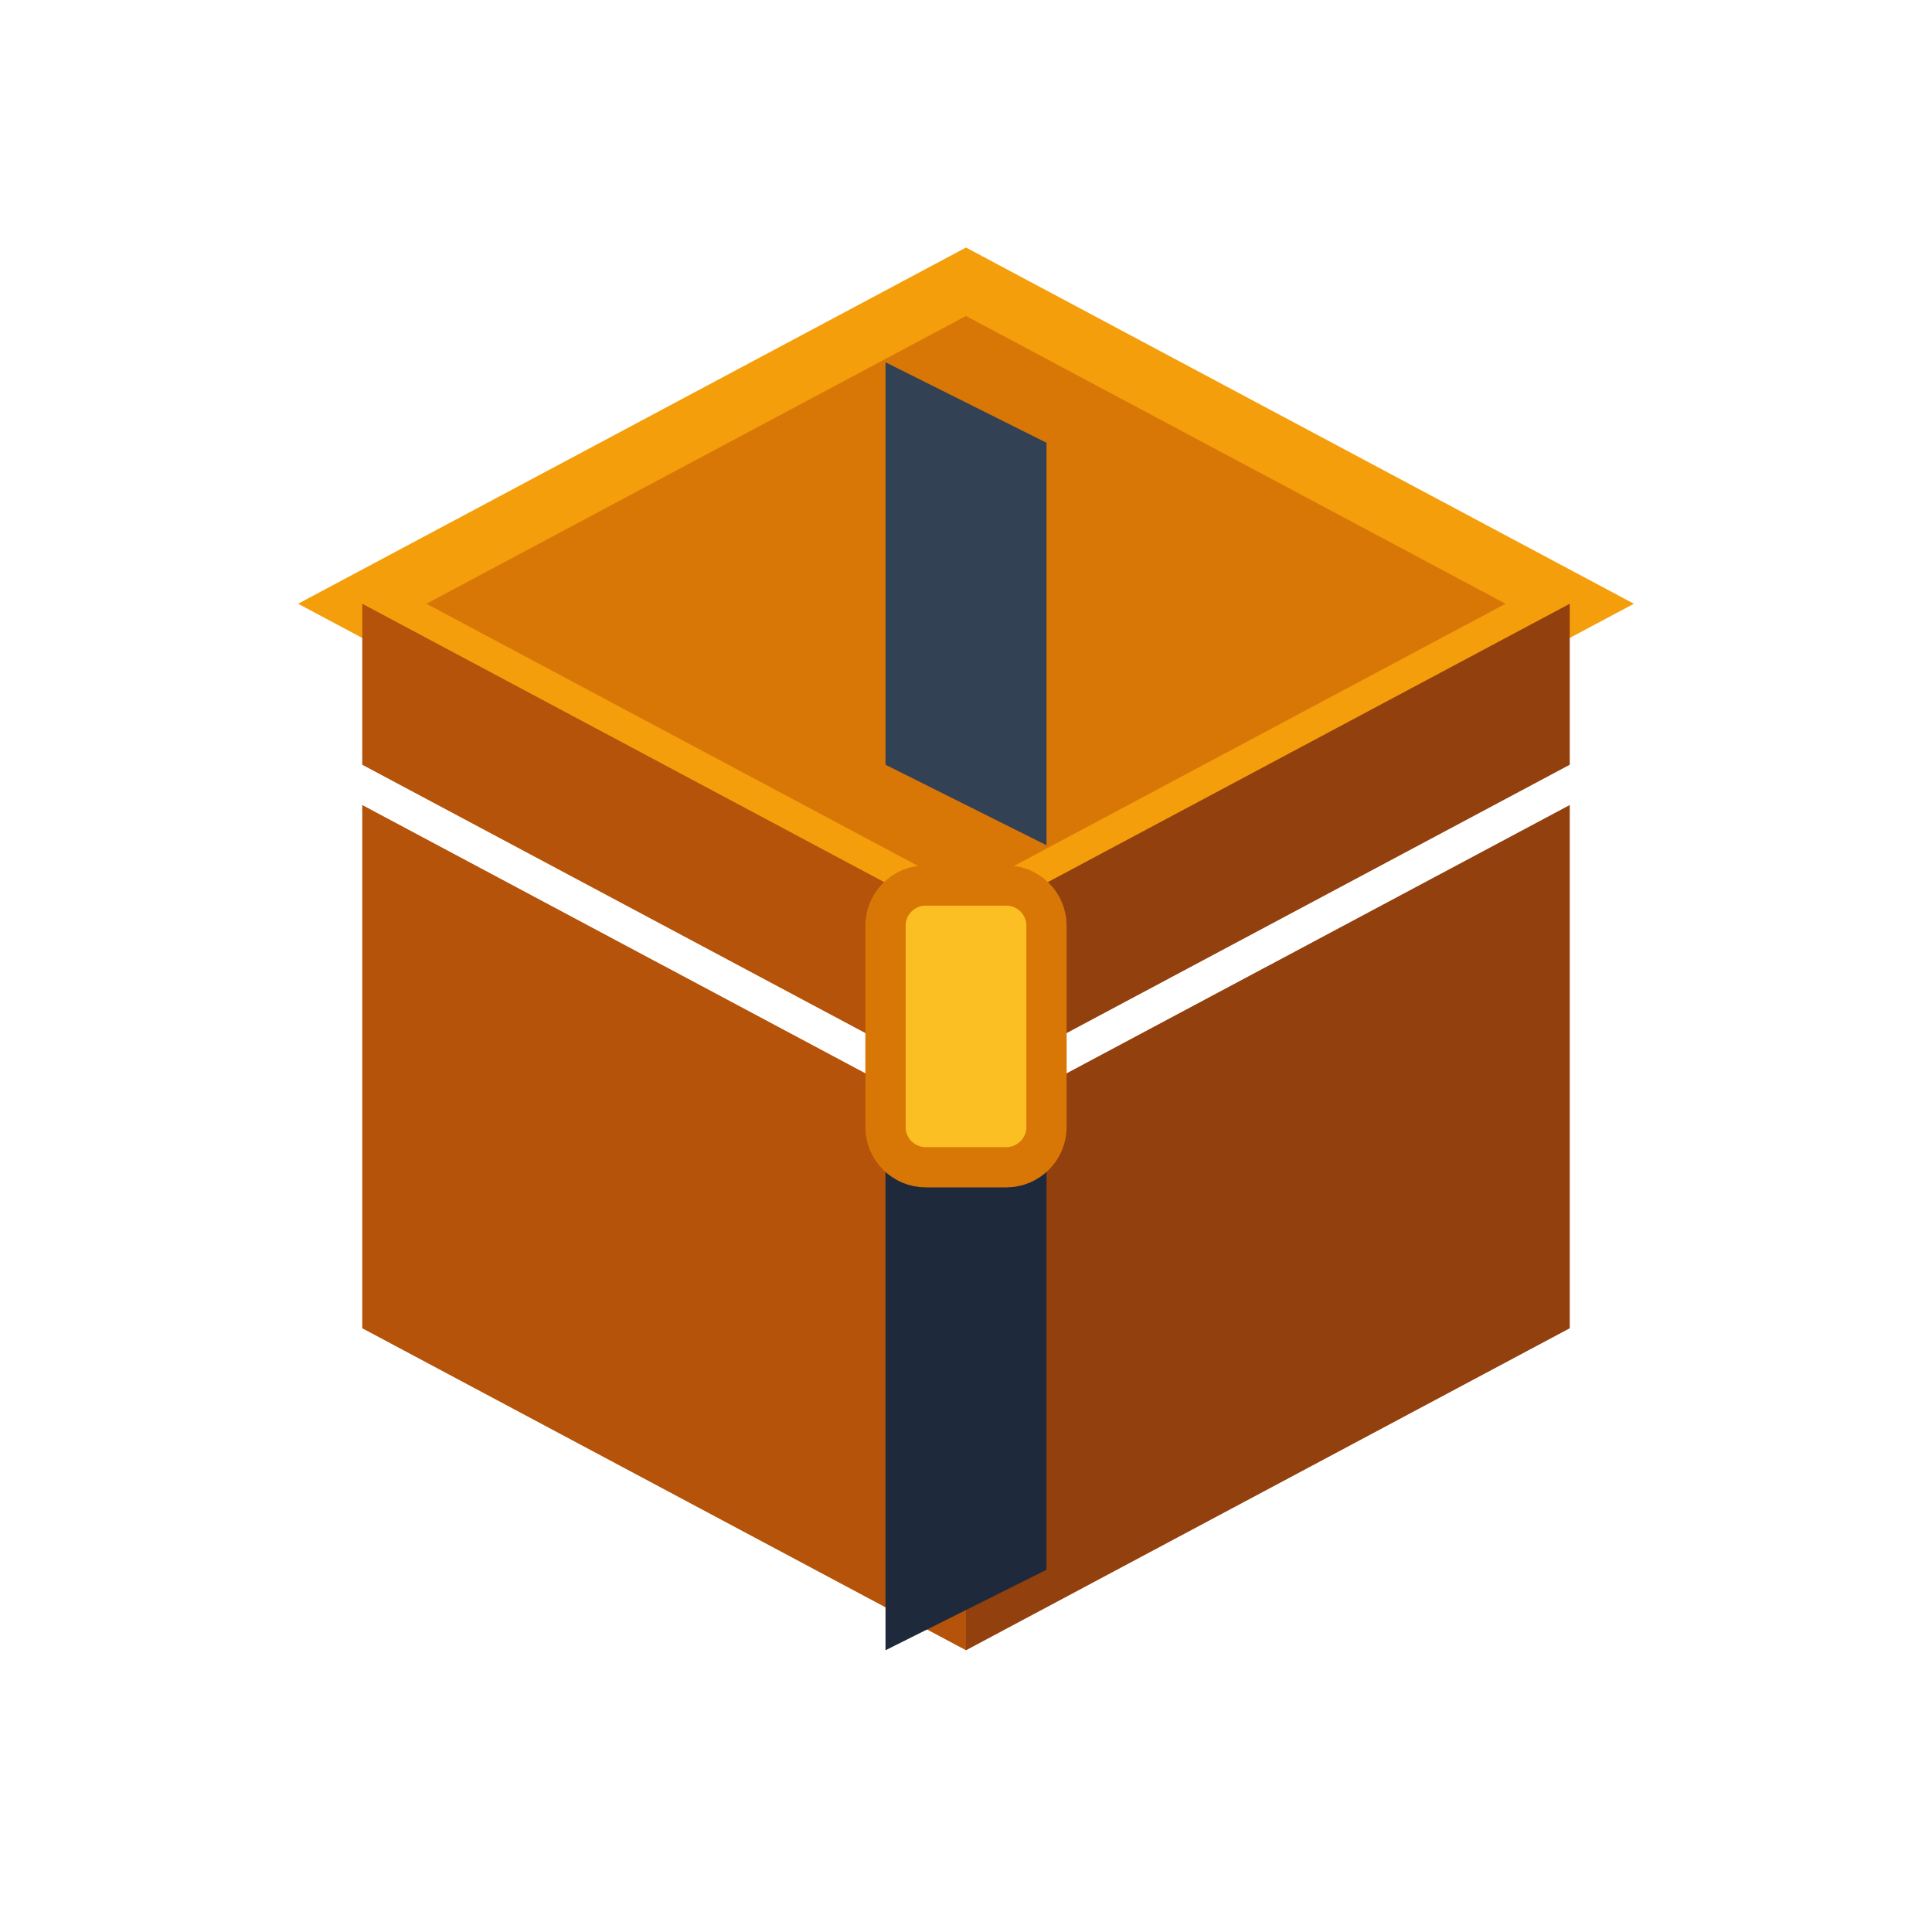
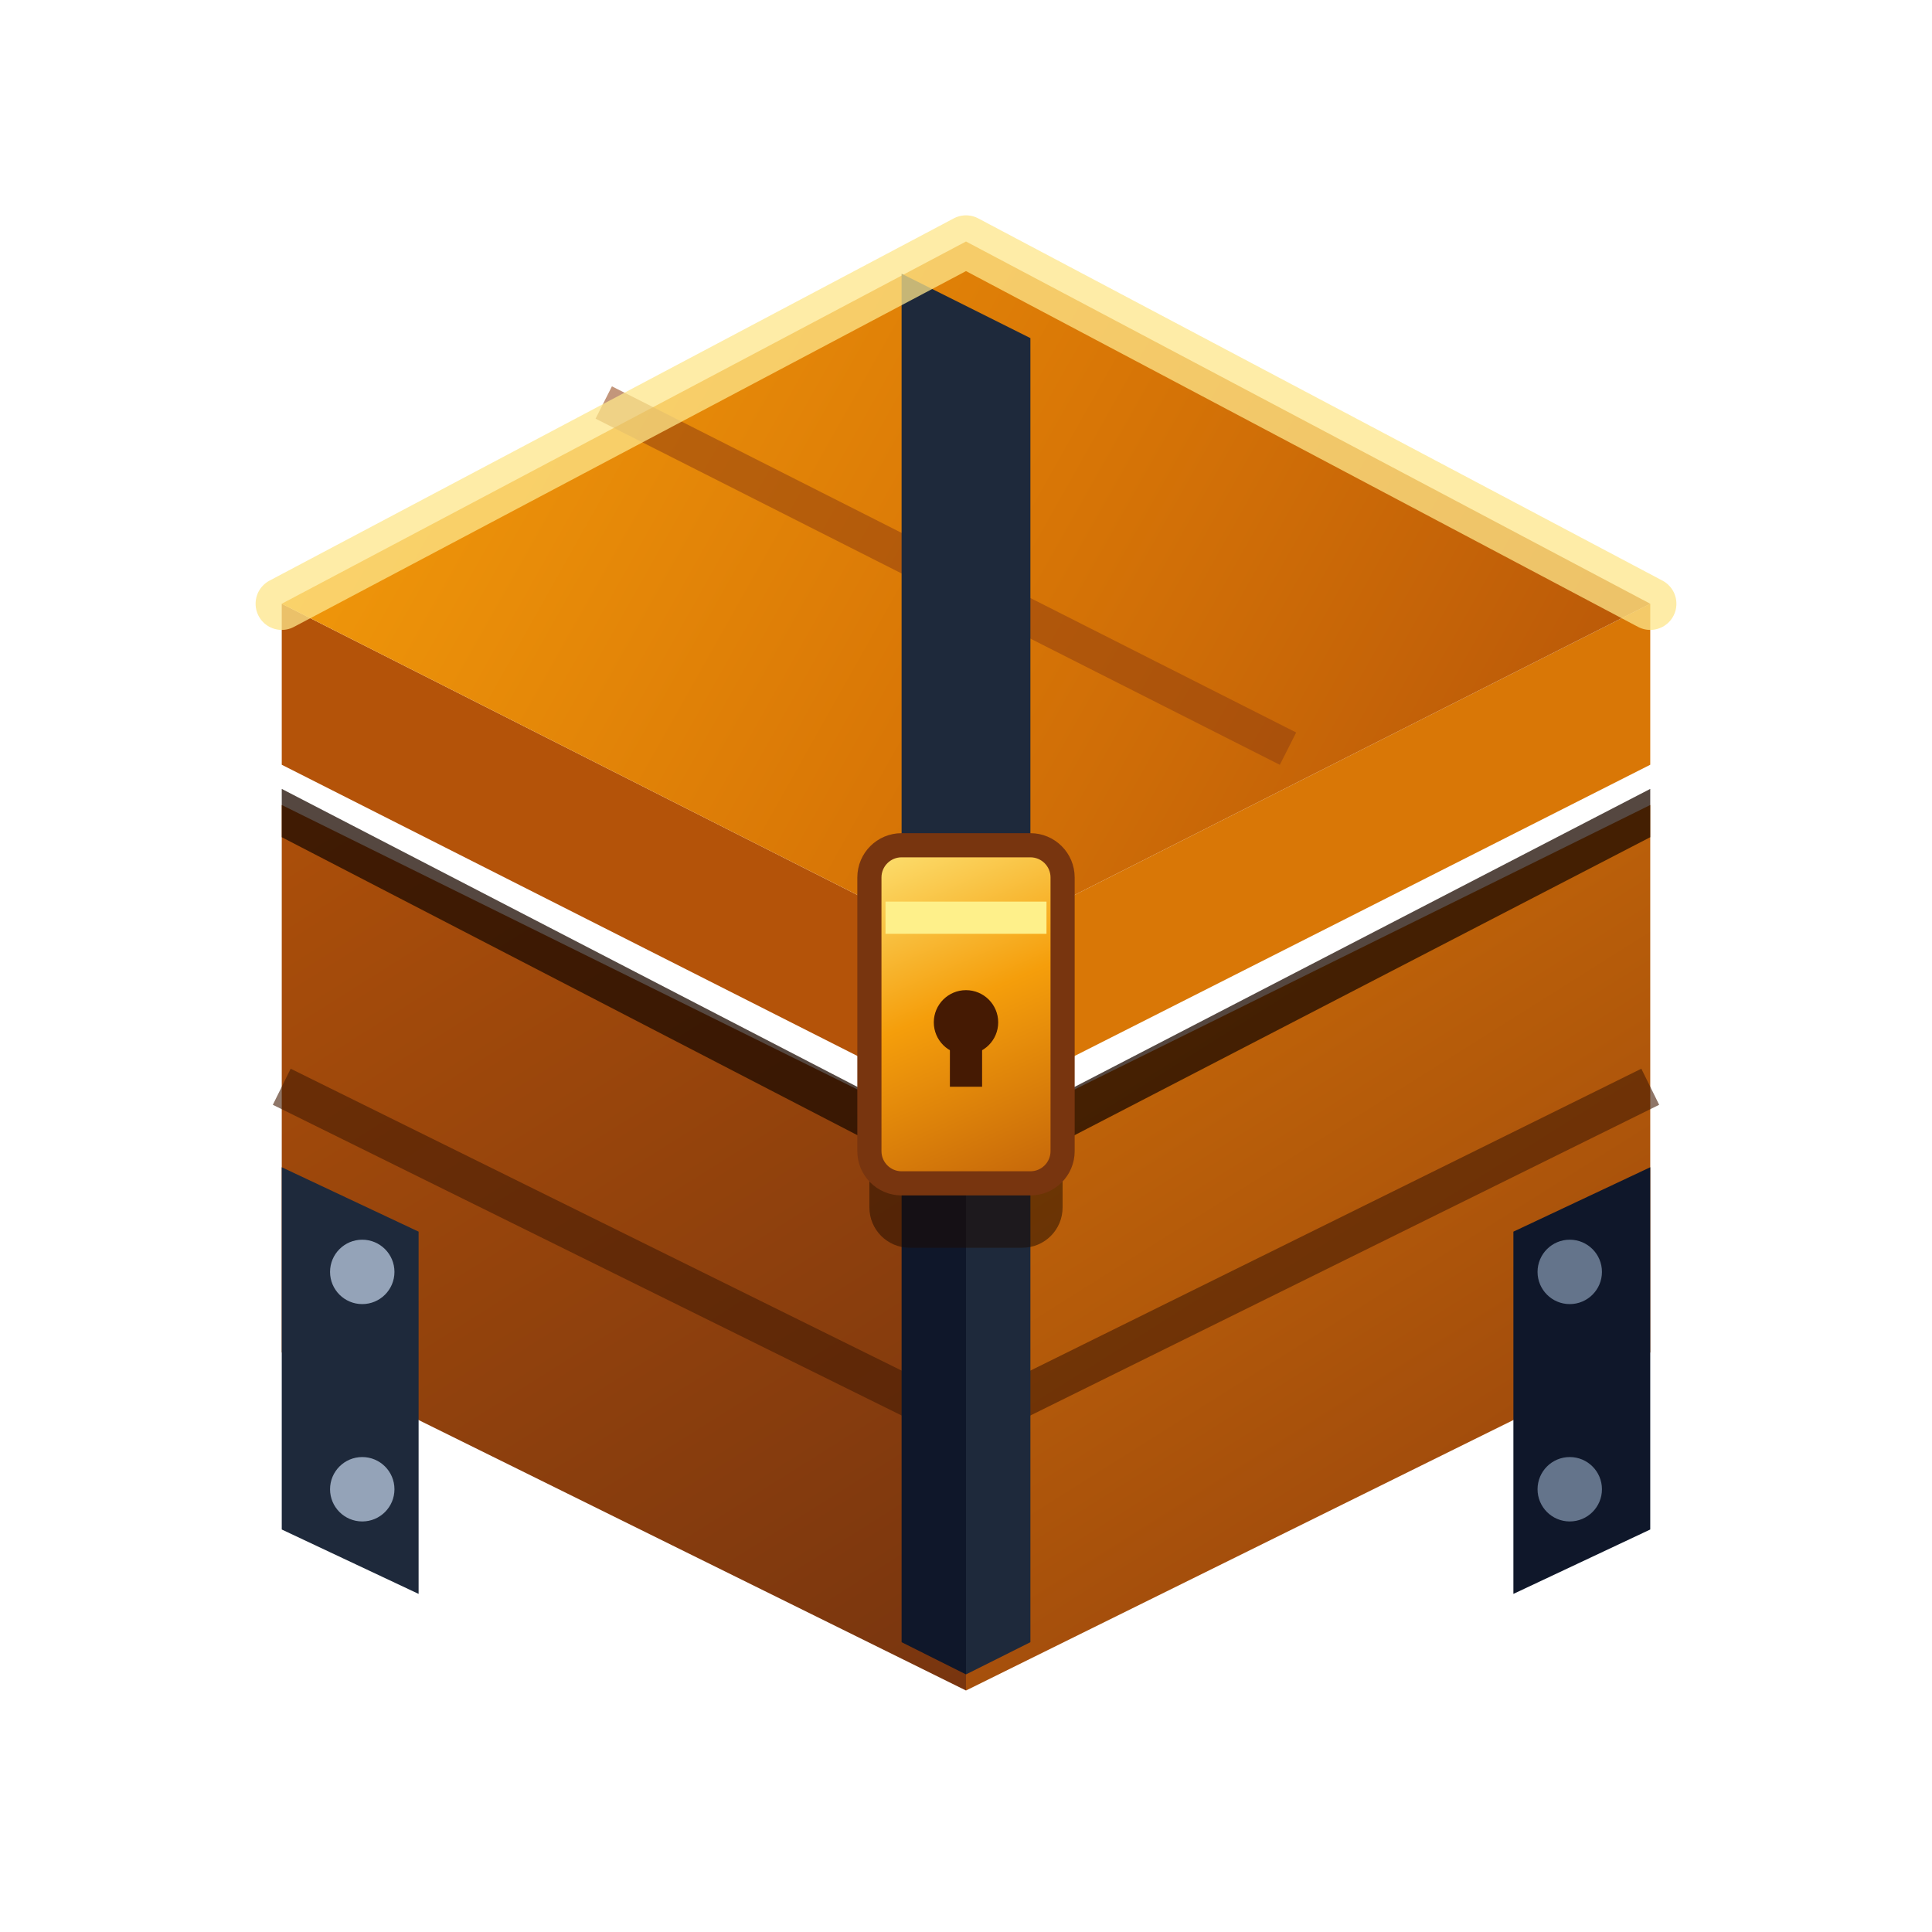
<svg xmlns="http://www.w3.org/2000/svg" viewBox="0 0 24 24" fill="none">
-   <path d="M12 3.5L19.5 7.5L12 11.5L4.5 7.5L12 3.5Z" fill="#D97706" stroke="#F59E0B" stroke-width="0.75" />
-   <path d="M11 4.5L13 5.5L13 10.5L11 9.5Z" fill="#334155" />
-   <path d="M4.5 7.5L12 11.5V13.5L4.5 9.5V7.5Z" fill="#B45309" />
-   <path d="M12 11.5L19.5 7.5V9.5L12 13.5V11.5Z" fill="#92400E" />
-   <path d="M4.5 10L12 14V20.5L4.5 16.5V10Z" fill="#B45309" />
-   <path d="M12 14L19.5 10V16.5L12 20.5V14Z" fill="#92400E" />
-   <path d="M11 14.5L13 13.5V19.5L11 20.5Z" fill="#1E293B" />
-   <rect x="11" y="11" width="2" height="3.5" rx="0.5" fill="#FBBF24" stroke="#D97706" stroke-width="0.5" />
+   <defs>
+     <linearGradient id="c-oak-top" x1="4" y1="3" x2="20" y2="12" gradientUnits="userSpaceOnUse">
+       <stop offset="0%" stop-color="#F59E0B" />
+       <stop offset="50%" stop-color="#D97706" />
+       <stop offset="100%" stop-color="#B45309" />
+     </linearGradient>
+     <linearGradient id="c-oak-l" x1="3.5" y1="7.5" x2="12" y2="21" gradientUnits="userSpaceOnUse">
+       <stop offset="0%" stop-color="#B45309" />
+       <stop offset="100%" stop-color="#78350F" />
+     </linearGradient>
+     <linearGradient id="c-oak-r" x1="12" y1="7.5" x2="20.5" y2="21" gradientUnits="userSpaceOnUse">
+       <stop offset="0%" stop-color="#D97706" />
+       <stop offset="100%" stop-color="#92400E" />
+     </linearGradient>
+     <linearGradient id="c-brass" x1="10.8" y1="10" x2="13.2" y2="15.5" gradientUnits="userSpaceOnUse">
+       <stop offset="0%" stop-color="#FEF08A" />
+       <stop offset="45%" stop-color="#F59E0B" />
+       <stop offset="100%" stop-color="#B45309" />
+     </linearGradient>
+   </defs>
+   <path d="M3.5 10L12 14.2V21L3.5 16.8V10Z" fill="url(#c-oak-l)" />
+   <path d="M12 14.2L20.5 10V16.8L12 21V14.2Z" fill="url(#c-oak-r)" />
+   <path d="M3.5 13.5L12 17.7M12 17.7L20.5 13.5" stroke="#451A03" stroke-width="0.5" opacity="0.6" />
+   <path d="M3.5 14.5L5.2 15.3V19.8L3.5 19V14.5Z" fill="#1E293B" />
+   <path d="M20.5 14.5L18.8 15.3V19.8L20.5 19V14.5Z" fill="#0F172A" />
+   <circle cx="4.5" cy="15.8" r="0.4" fill="#94A3B8" />
+   <circle cx="4.5" cy="18.5" r="0.4" fill="#94A3B8" />
+   <circle cx="19.5" cy="15.8" r="0.4" fill="#64748B" />
+   <circle cx="19.5" cy="18.5" r="0.4" fill="#64748B" />
+   <path d="M3.5 9.8L12 14.2L20.5 9.8V10.4L12 14.8L3.5 10.4Z" fill="#1C0A00" opacity="0.75" />
+   <path d="M3.5 7.5L12 11.8V13.8L3.5 9.5V7.5Z" fill="#B45309" />
+   <path d="M12 11.8L20.5 7.5V9.5L12 13.8V11.8Z" fill="#D97706" />
+   <path d="M12 3L20.5 7.5L12 11.8L3.5 7.5L12 3Z" fill="url(#c-oak-top)" />
+   <path d="M7.5 5L16 9.3" stroke="#92400E" stroke-width="0.45" opacity="0.55" />
+   <path d="M11.2 3.4L12.8 4.2V11.4L11.2 10.6Z" fill="#1E293B" />
+   <path d="M11.2 10.6L12 11V13.8L11.2 13.4Z" fill="#0F172A" />
+   <path d="M12 11L12.8 10.6V13.4L12 13.8Z" fill="#334155" />
+   <path d="M11.2 13.8L12 14.2V20.8L11.2 20.4Z" fill="#0F172A" />
+   <path d="M12 14.2L12.8 13.8V20.4L12 20.8Z" fill="#1E293B" />
+   <path d="M3.5 7.5L12 3L20.5 7.5" stroke="#FDE68A" stroke-width="0.65" stroke-linecap="round" stroke-linejoin="round" opacity="0.75" />
+   <rect x="10.8" y="11" width="2.4" height="4.5" rx="0.5" fill="#1C0A00" opacity="0.5" />
+   <rect x="10.8" y="10.5" width="2.4" height="4.2" rx="0.4" fill="url(#c-brass)" stroke="#78350F" stroke-width="0.3" />
+   <line x1="11" y1="11.4" x2="13" y2="11.4" stroke="#FEF08A" stroke-width="0.4" />
+   <circle cx="12" cy="12.7" r="0.4" fill="#451A03" />
+   <rect x="11.8" y="12.7" width="0.4" height="0.8" fill="#451A03" />
</svg>
